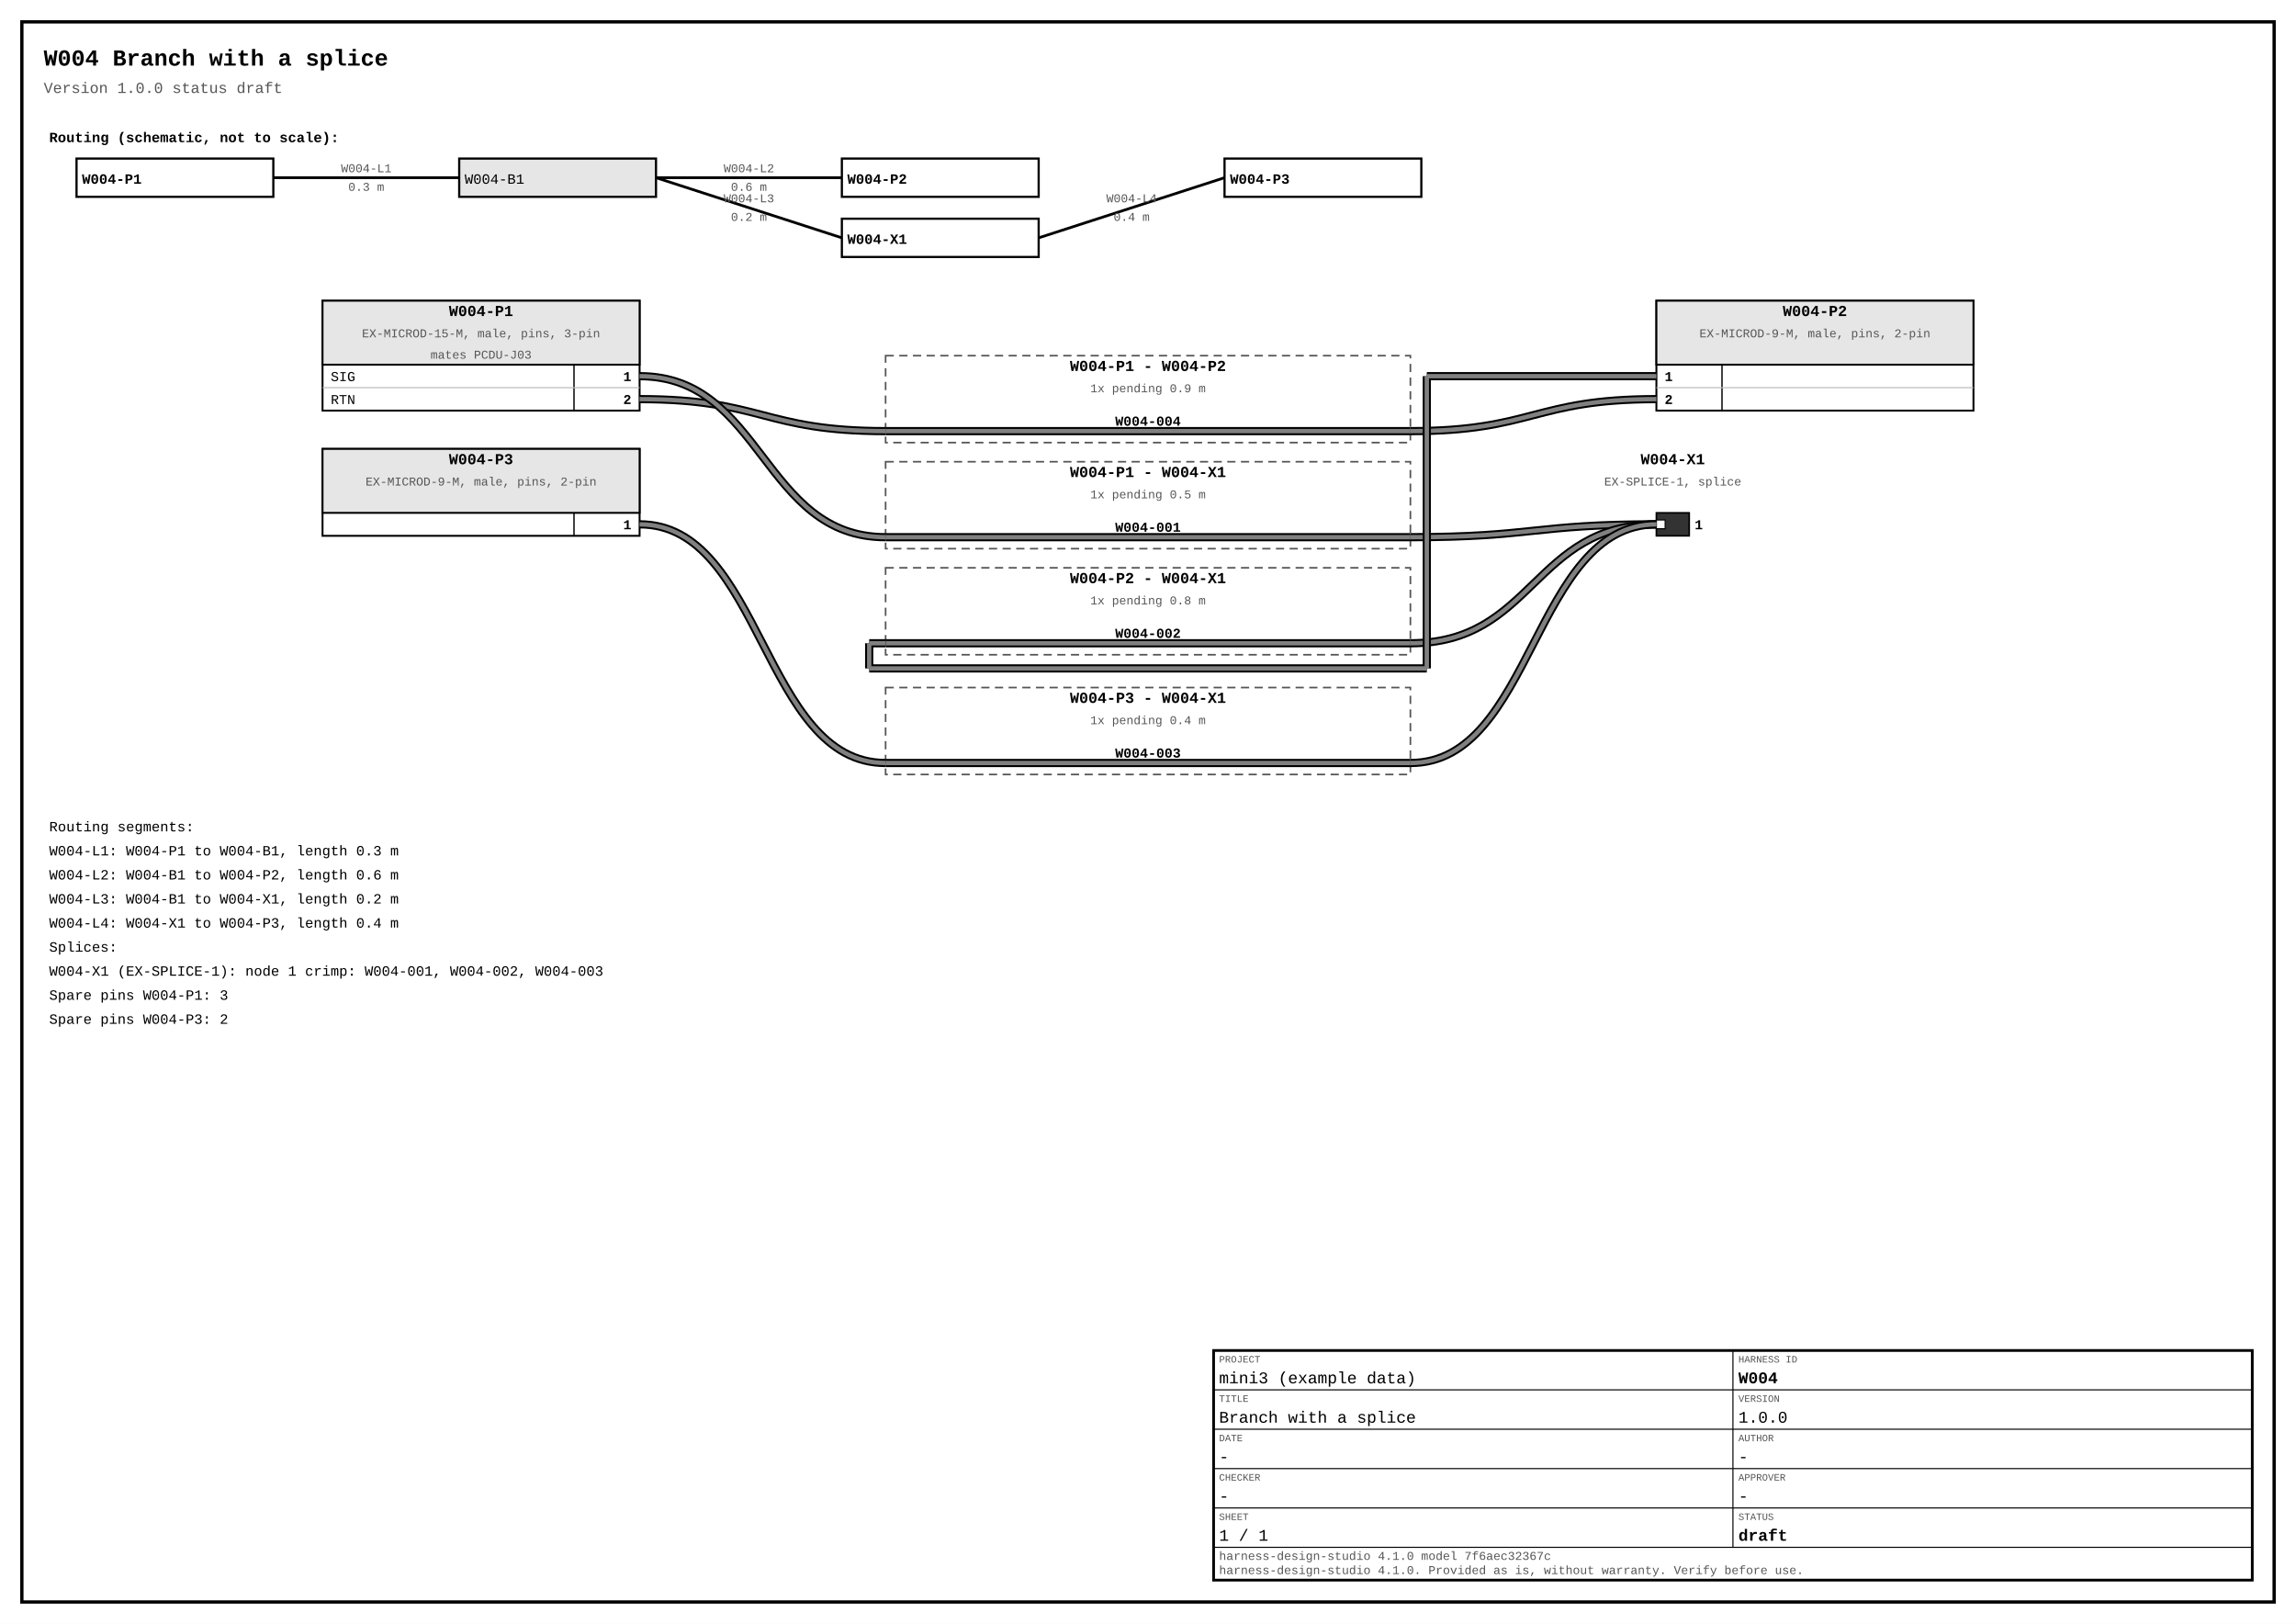
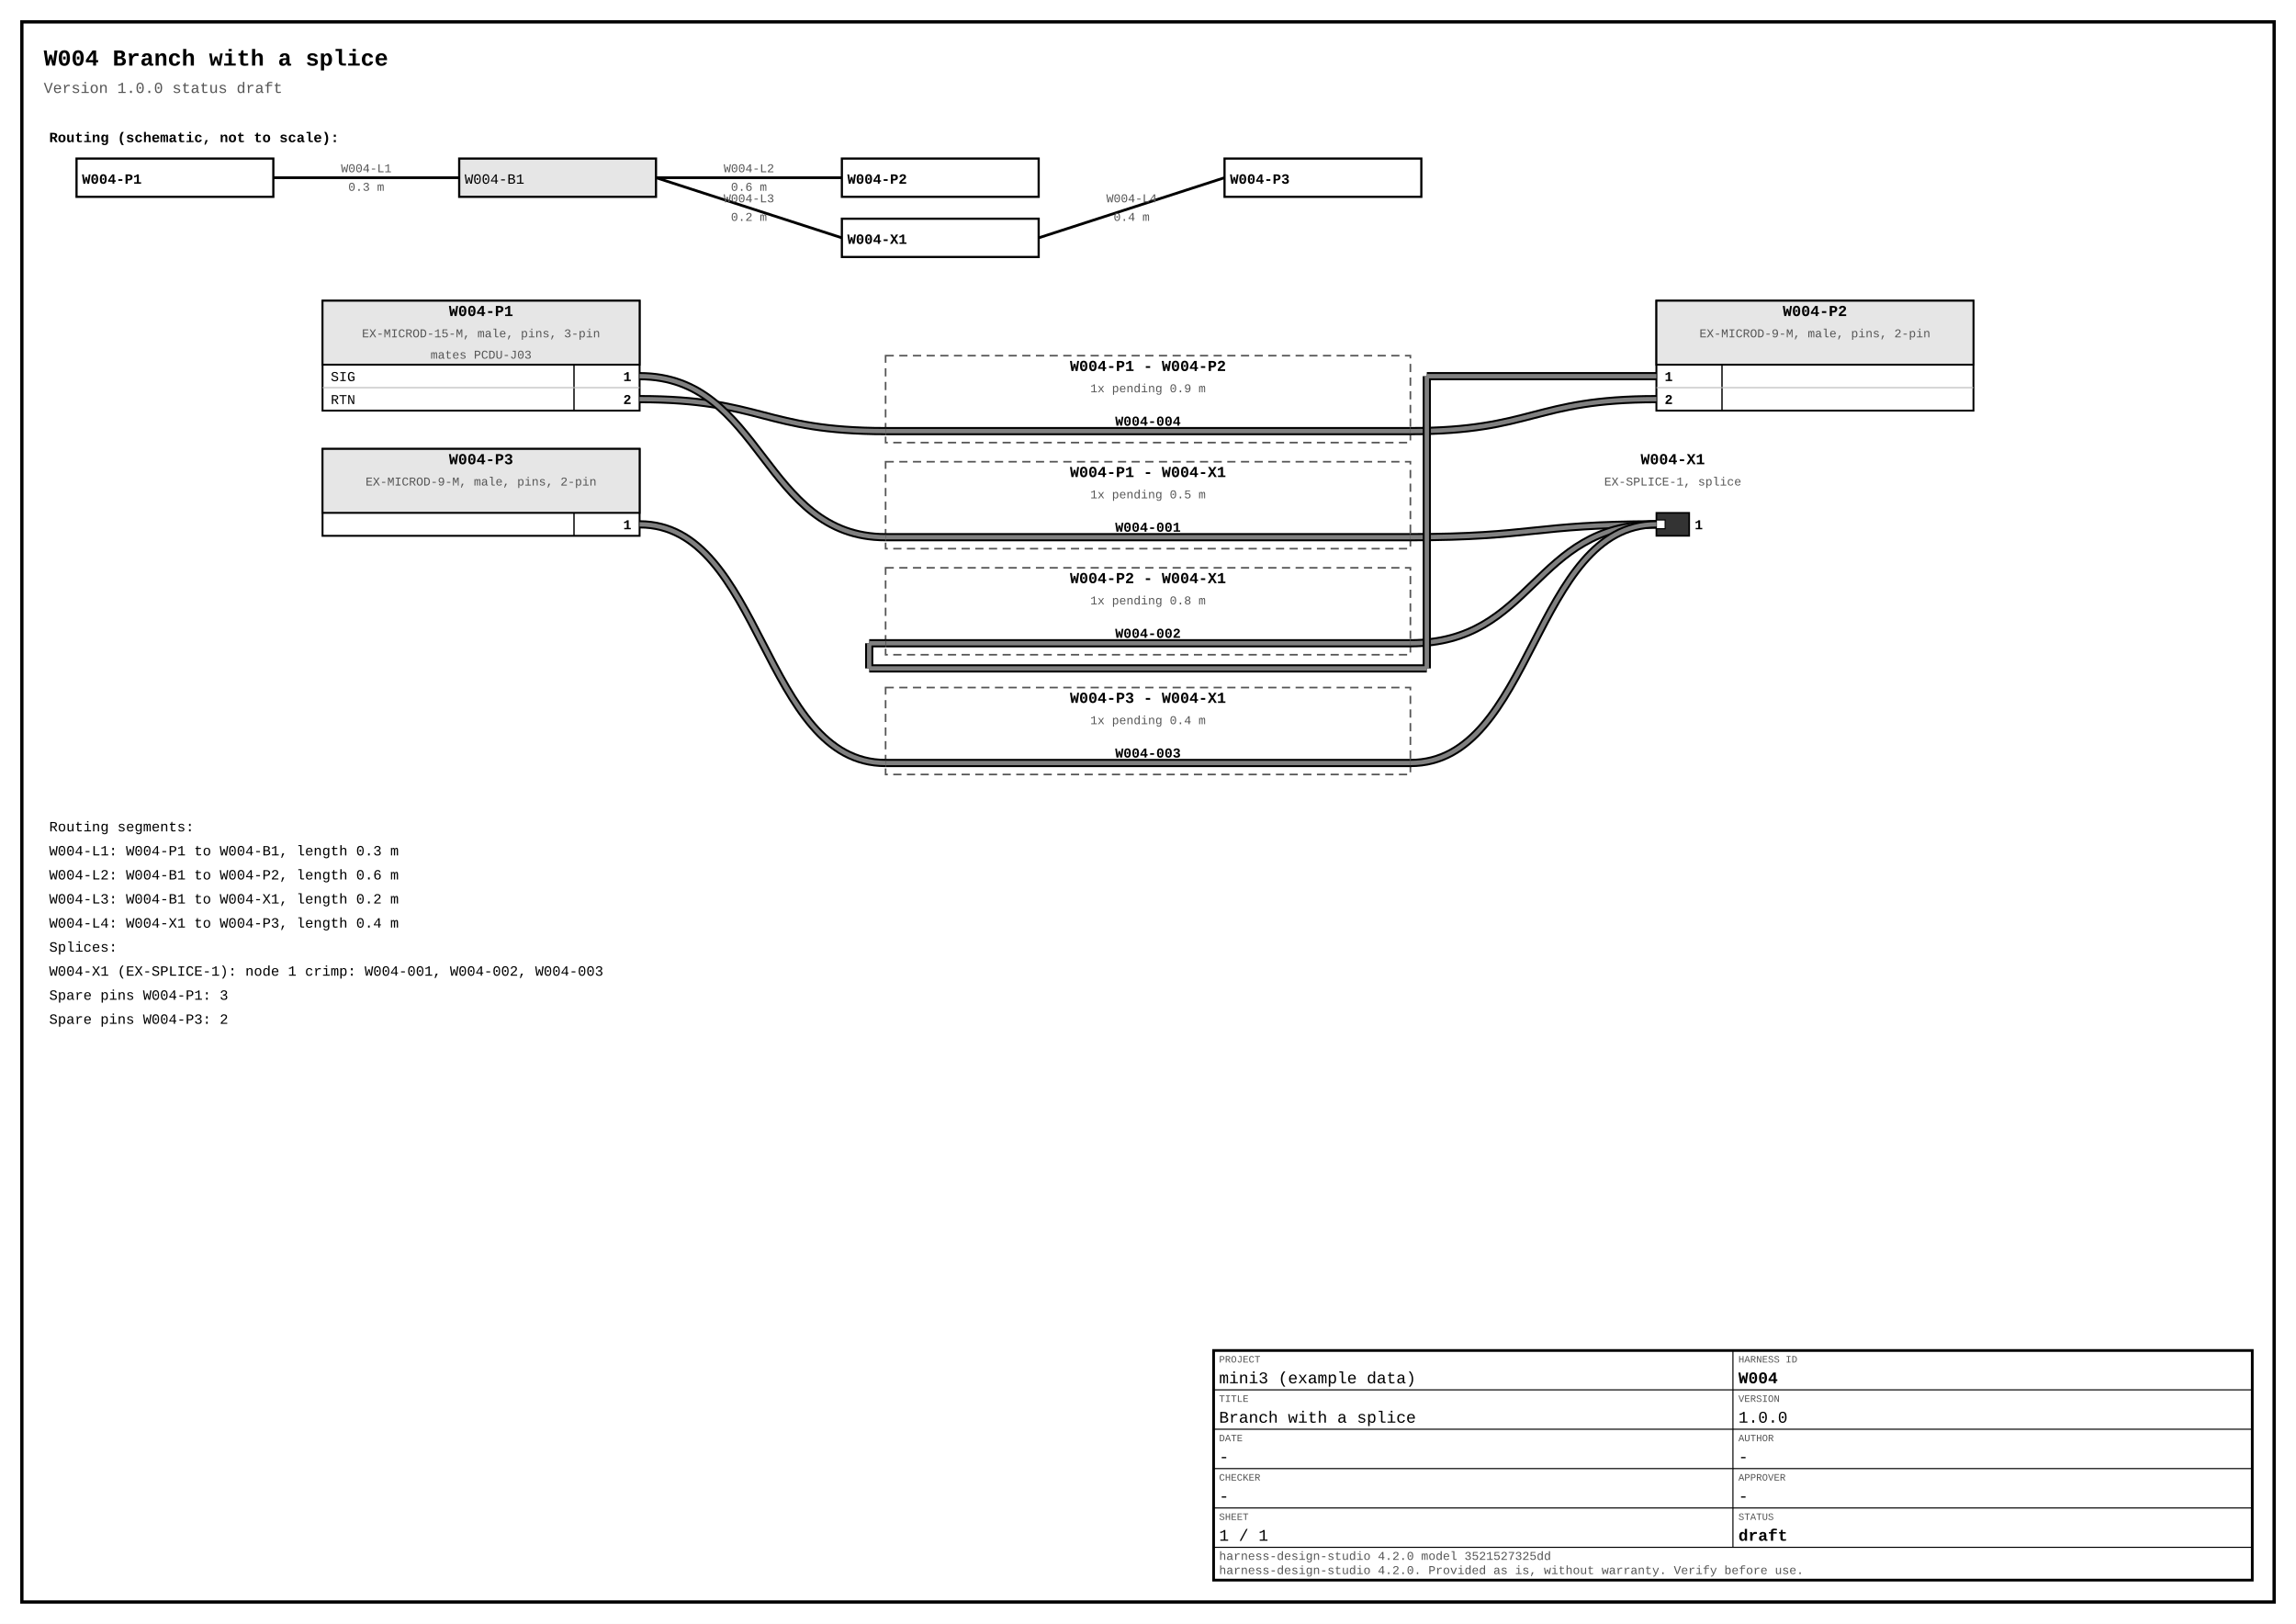
<svg xmlns="http://www.w3.org/2000/svg" width="420mm" height="297mm" viewBox="0 0 420 297" font-family="Courier New, Courier, monospace">
  <rect x="0" y="0" width="420" height="297" fill="#ffffff" />
  <rect x="4" y="4" width="412" height="289" fill="none" stroke="#000000" stroke-width="0.6" />
  <text x="8" y="12" font-size="4.2" font-weight="bold" text-anchor="start" fill="#000000">W004  Branch with a splice</text>
  <text x="8" y="17" font-size="2.8" text-anchor="start" fill="#555555">Version 1.0.0  status draft</text>
  <text x="9" y="26" font-size="2.6" font-weight="bold" text-anchor="start" fill="#000000">Routing (schematic, not to scale):</text>
  <line x1="50" y1="32.5" x2="84" y2="32.5" stroke="#000000" stroke-width="0.5" />
  <text x="67" y="31.5" font-size="2.2" text-anchor="middle" fill="#555555">W004-L1</text>
  <text x="67" y="34.9" font-size="2.2" text-anchor="middle" fill="#555555">0.3 m</text>
  <line x1="120" y1="32.5" x2="154" y2="32.5" stroke="#000000" stroke-width="0.5" />
  <text x="137" y="31.5" font-size="2.2" text-anchor="middle" fill="#555555">W004-L2</text>
  <text x="137" y="34.9" font-size="2.2" text-anchor="middle" fill="#555555">0.6 m</text>
  <line x1="120" y1="32.5" x2="154" y2="43.5" stroke="#000000" stroke-width="0.5" />
  <text x="137" y="37" font-size="2.2" text-anchor="middle" fill="#555555">W004-L3</text>
  <text x="137" y="40.4" font-size="2.2" text-anchor="middle" fill="#555555">0.2 m</text>
  <line x1="190" y1="43.5" x2="224" y2="32.5" stroke="#000000" stroke-width="0.5" />
  <text x="207" y="37" font-size="2.2" text-anchor="middle" fill="#555555">W004-L4</text>
  <text x="207" y="40.4" font-size="2.2" text-anchor="middle" fill="#555555">0.4 m</text>
  <rect x="14" y="29" width="36" height="7" fill="#ffffff" stroke="#000000" stroke-width="0.4" />
  <text x="15" y="33.6" font-size="2.6" font-weight="bold" text-anchor="start" fill="#000000">W004-P1</text>
  <rect x="84" y="29" width="36" height="7" fill="#e6e6e6" stroke="#000000" stroke-width="0.4" />
  <text x="85" y="33.6" font-size="2.6" text-anchor="start" fill="#000000">W004-B1</text>
  <rect x="154" y="29" width="36" height="7" fill="#ffffff" stroke="#000000" stroke-width="0.4" />
  <text x="155" y="33.6" font-size="2.6" font-weight="bold" text-anchor="start" fill="#000000">W004-P2</text>
  <rect x="154" y="40" width="36" height="7" fill="#ffffff" stroke="#000000" stroke-width="0.4" />
  <text x="155" y="44.6" font-size="2.6" font-weight="bold" text-anchor="start" fill="#000000">W004-X1</text>
  <rect x="224" y="29" width="36" height="7" fill="#ffffff" stroke="#000000" stroke-width="0.4" />
  <text x="225" y="33.6" font-size="2.6" font-weight="bold" text-anchor="start" fill="#000000">W004-P3</text>
  <rect x="59" y="55" width="58" height="20.1" fill="#ffffff" stroke="#000000" stroke-width="0.35" />
  <rect x="59" y="55" width="58" height="11.7" fill="#e6e6e6" stroke="#000000" stroke-width="0.35" />
  <text x="88" y="57.8" font-size="2.8" font-weight="bold" text-anchor="middle" fill="#000000">W004-P1</text>
  <text x="88" y="61.7" font-size="2.2" text-anchor="middle" fill="#555555">EX-MICROD-15-M, male, pins, 3-pin</text>
  <text x="88" y="65.6" font-size="2.2" text-anchor="middle" fill="#555555">mates PCDU-J03</text>
  <line x1="105" y1="66.7" x2="105" y2="75.1" stroke="#000000" stroke-width="0.25" />
  <line x1="59" y1="70.9" x2="117" y2="70.9" stroke="#bbbbbb" stroke-width="0.2" />
  <text x="60.5" y="69.7" font-size="2.5" text-anchor="start" fill="#000000" data-ref="sig/W004-P1/1">SIG</text>
  <text x="115.5" y="69.7" font-size="2.5" font-weight="bold" text-anchor="end" fill="#000000" data-ref="pin/W004-P1/1">1</text>
  <text x="60.5" y="73.9" font-size="2.5" text-anchor="start" fill="#000000" data-ref="sig/W004-P1/2">RTN</text>
  <text x="115.5" y="73.9" font-size="2.5" font-weight="bold" text-anchor="end" fill="#000000" data-ref="pin/W004-P1/2">2</text>
  <rect x="303" y="55" width="58" height="20.1" fill="#ffffff" stroke="#000000" stroke-width="0.35" />
  <rect x="303" y="55" width="58" height="11.7" fill="#e6e6e6" stroke="#000000" stroke-width="0.35" />
  <text x="332" y="57.8" font-size="2.8" font-weight="bold" text-anchor="middle" fill="#000000">W004-P2</text>
  <text x="332" y="61.7" font-size="2.2" text-anchor="middle" fill="#555555">EX-MICROD-9-M, male, pins, 2-pin</text>
  <text x="332" y="65.6" font-size="2.2" text-anchor="middle" fill="#555555" />
  <line x1="315" y1="66.7" x2="315" y2="75.1" stroke="#000000" stroke-width="0.25" />
  <line x1="303" y1="70.9" x2="361" y2="70.9" stroke="#bbbbbb" stroke-width="0.2" />
  <text x="304.5" y="69.7" font-size="2.5" font-weight="bold" text-anchor="start" fill="#000000" data-ref="pin/W004-P2/1">1</text>
  <text x="316.5" y="69.7" font-size="2.5" text-anchor="start" fill="#000000" data-ref="sig/W004-P2/1" />
  <text x="304.5" y="73.9" font-size="2.5" font-weight="bold" text-anchor="start" fill="#000000" data-ref="pin/W004-P2/2">2</text>
  <text x="316.5" y="73.9" font-size="2.5" text-anchor="start" fill="#000000" data-ref="sig/W004-P2/2" />
  <text x="306" y="84.9" font-size="2.8" font-weight="bold" text-anchor="middle" fill="#000000" data-ref="splice/W004-X1">W004-X1</text>
  <text x="306" y="88.8" font-size="2.2" text-anchor="middle" fill="#555555">EX-SPLICE-1, splice</text>
  <rect x="303" y="93.8" width="6" height="4.2" fill="#333333" stroke="#000000" stroke-width="0.3" />
  <rect x="303" y="95.1" width="1.6" height="1.6" fill="#ffffff" stroke="#000000" stroke-width="0.2" />
  <text x="310" y="96.8" font-size="2.5" font-weight="bold" text-anchor="start" fill="#000000" data-ref="pin/W004-X1/1">1</text>
  <rect x="59" y="82.1" width="58" height="15.9" fill="#ffffff" stroke="#000000" stroke-width="0.35" />
  <rect x="59" y="82.1" width="58" height="11.7" fill="#e6e6e6" stroke="#000000" stroke-width="0.35" />
  <text x="88" y="84.9" font-size="2.8" font-weight="bold" text-anchor="middle" fill="#000000">W004-P3</text>
  <text x="88" y="88.8" font-size="2.2" text-anchor="middle" fill="#555555">EX-MICROD-9-M, male, pins, 2-pin</text>
  <text x="88" y="92.7" font-size="2.2" text-anchor="middle" fill="#555555" />
  <line x1="105" y1="93.8" x2="105" y2="98" stroke="#000000" stroke-width="0.25" />
  <text x="60.5" y="96.8" font-size="2.5" text-anchor="start" fill="#000000" data-ref="sig/W004-P3/1" />
  <text x="115.5" y="96.8" font-size="2.5" font-weight="bold" text-anchor="end" fill="#000000" data-ref="pin/W004-P3/1">1</text>
  <rect x="162" y="65.05" width="96" height="15.9" fill="none" stroke="#555555" stroke-width="0.3" stroke-dasharray="1.5 1" />
  <text x="210" y="67.85" font-size="2.8" font-weight="bold" text-anchor="middle" fill="#000000">W004-P1 - W004-P2</text>
  <text x="210" y="71.75" font-size="2.2" text-anchor="middle" fill="#555555">1x  pending  0.9 m</text>
  <path d="M 117 73 C 139.5 73 139.5 78.85 162 78.85" fill="none" stroke="#000000" stroke-width="1.5" />
  <line x1="162" y1="78.85" x2="258" y2="78.85" stroke="#000000" stroke-width="1.5" />
  <path d="M 258 78.85 C 280.5 78.85 280.5 73 303 73" fill="none" stroke="#000000" stroke-width="1.5" />
  <path d="M 117 73 C 139.5 73 139.5 78.85 162 78.85" fill="none" stroke="#808080" stroke-width="0.8" />
  <line x1="162" y1="78.85" x2="258" y2="78.85" stroke="#808080" stroke-width="0.8" />
  <path d="M 258 78.85 C 280.5 78.85 280.5 73 303 73" fill="none" stroke="#808080" stroke-width="0.8" />
  <text x="210" y="77.85" font-size="2.5" font-weight="bold" text-anchor="middle" fill="#000000">W004-004</text>
  <rect x="162" y="84.45" width="96" height="15.9" fill="none" stroke="#555555" stroke-width="0.3" stroke-dasharray="1.5 1" />
  <text x="210" y="87.25" font-size="2.8" font-weight="bold" text-anchor="middle" fill="#000000">W004-P1 - W004-X1</text>
  <text x="210" y="91.15" font-size="2.2" text-anchor="middle" fill="#555555">1x  pending  0.5 m</text>
  <path d="M 117 68.8 C 139.5 68.8 139.5 98.25 162 98.25" fill="none" stroke="#000000" stroke-width="1.5" />
  <line x1="162" y1="98.25" x2="258" y2="98.25" stroke="#000000" stroke-width="1.5" />
  <path d="M 258 98.25 C 280.5 98.25 280.5 95.9 303 95.9" fill="none" stroke="#000000" stroke-width="1.5" />
  <path d="M 117 68.8 C 139.5 68.8 139.5 98.25 162 98.25" fill="none" stroke="#808080" stroke-width="0.8" />
  <line x1="162" y1="98.25" x2="258" y2="98.25" stroke="#808080" stroke-width="0.8" />
  <path d="M 258 98.25 C 280.5 98.25 280.5 95.9 303 95.9" fill="none" stroke="#808080" stroke-width="0.8" />
  <text x="210" y="97.25" font-size="2.5" font-weight="bold" text-anchor="middle" fill="#000000">W004-001</text>
  <rect x="162" y="103.85" width="96" height="15.9" fill="none" stroke="#555555" stroke-width="0.3" stroke-dasharray="1.5 1" />
  <text x="210" y="106.65" font-size="2.8" font-weight="bold" text-anchor="middle" fill="#000000">W004-P2 - W004-X1</text>
  <text x="210" y="110.55" font-size="2.2" text-anchor="middle" fill="#555555">1x  pending  0.8 m</text>
  <path d="M 303 95.9 C 280.5 95.9 280.5 117.65 258 117.65" fill="none" stroke="#000000" stroke-width="1.5" />
  <line x1="258" y1="117.65" x2="162" y2="117.65" stroke="#000000" stroke-width="1.5" />
  <path d="M 303 95.9 C 280.5 95.9 280.5 117.65 258 117.65" fill="none" stroke="#808080" stroke-width="0.8" />
  <line x1="258" y1="117.65" x2="162" y2="117.65" stroke="#808080" stroke-width="0.8" />
  <line x1="162" y1="117.65" x2="159" y2="117.65" stroke="#000000" stroke-width="1.5" />
  <line x1="159" y1="117.65" x2="159" y2="122.25" stroke="#000000" stroke-width="1.5" />
  <line x1="159" y1="122.25" x2="261" y2="122.25" stroke="#000000" stroke-width="1.5" />
  <line x1="261" y1="122.25" x2="261" y2="68.8" stroke="#000000" stroke-width="1.5" />
  <line x1="261" y1="68.8" x2="303" y2="68.8" stroke="#000000" stroke-width="1.5" />
  <line x1="162" y1="117.65" x2="159" y2="117.65" stroke="#808080" stroke-width="0.8" />
  <line x1="159" y1="117.65" x2="159" y2="122.25" stroke="#808080" stroke-width="0.8" />
  <line x1="159" y1="122.25" x2="261" y2="122.25" stroke="#808080" stroke-width="0.8" />
  <line x1="261" y1="122.25" x2="261" y2="68.8" stroke="#808080" stroke-width="0.8" />
  <line x1="261" y1="68.8" x2="303" y2="68.8" stroke="#808080" stroke-width="0.8" />
  <text x="210" y="116.65" font-size="2.5" font-weight="bold" text-anchor="middle" fill="#000000">W004-002</text>
  <rect x="162" y="125.75" width="96" height="15.9" fill="none" stroke="#555555" stroke-width="0.3" stroke-dasharray="1.5 1" />
  <text x="210" y="128.55" font-size="2.8" font-weight="bold" text-anchor="middle" fill="#000000">W004-P3 - W004-X1</text>
  <text x="210" y="132.45" font-size="2.2" text-anchor="middle" fill="#555555">1x  pending  0.4 m</text>
  <path d="M 117 95.9 C 139.5 95.9 139.5 139.55 162 139.55" fill="none" stroke="#000000" stroke-width="1.5" />
  <line x1="162" y1="139.55" x2="258" y2="139.55" stroke="#000000" stroke-width="1.5" />
  <path d="M 258 139.55 C 280.5 139.55 280.5 95.9 303 95.9" fill="none" stroke="#000000" stroke-width="1.5" />
  <path d="M 117 95.9 C 139.5 95.9 139.5 139.55 162 139.55" fill="none" stroke="#808080" stroke-width="0.8" />
  <line x1="162" y1="139.55" x2="258" y2="139.55" stroke="#808080" stroke-width="0.8" />
  <path d="M 258 139.55 C 280.5 139.55 280.5 95.9 303 95.9" fill="none" stroke="#808080" stroke-width="0.8" />
  <text x="210" y="138.55" font-size="2.5" font-weight="bold" text-anchor="middle" fill="#000000">W004-003</text>
  <text x="9" y="152.05" font-size="2.6" text-anchor="start" fill="#000000">Routing segments:</text>
  <text x="9" y="156.45" font-size="2.6" text-anchor="start" fill="#000000">  W004-L1: W004-P1 to W004-B1, length 0.3 m</text>
  <text x="9" y="160.85" font-size="2.6" text-anchor="start" fill="#000000">  W004-L2: W004-B1 to W004-P2, length 0.6 m</text>
  <text x="9" y="165.25" font-size="2.6" text-anchor="start" fill="#000000">  W004-L3: W004-B1 to W004-X1, length 0.2 m</text>
  <text x="9" y="169.65" font-size="2.6" text-anchor="start" fill="#000000">  W004-L4: W004-X1 to W004-P3, length 0.4 m</text>
  <text x="9" y="174.05" font-size="2.6" text-anchor="start" fill="#000000">Splices:</text>
  <text x="9" y="178.45" font-size="2.6" text-anchor="start" fill="#000000">  W004-X1 (EX-SPLICE-1): node 1 crimp: W004-001, W004-002, W004-003</text>
  <text x="9" y="182.85" font-size="2.6" text-anchor="start" fill="#000000">Spare pins W004-P1: 3</text>
  <text x="9" y="187.25" font-size="2.6" text-anchor="start" fill="#000000">Spare pins W004-P3: 2</text>
  <rect x="222" y="247" width="190" height="42" fill="none" stroke="#000000" stroke-width="0.5" />
  <line x1="222" y1="247" x2="317" y2="247" stroke="#000000" stroke-width="0.2" />
  <text x="223" y="249.2" font-size="1.8" text-anchor="start" fill="#555555">PROJECT</text>
  <text x="223" y="253" font-size="3" text-anchor="start" fill="#000000">mini3 (example data)</text>
  <line x1="317" y1="247" x2="412" y2="247" stroke="#000000" stroke-width="0.2" />
  <text x="318" y="249.2" font-size="1.8" text-anchor="start" fill="#555555">HARNESS ID</text>
  <text x="318" y="253" font-size="3" font-weight="bold" text-anchor="start" fill="#000000">W004</text>
  <line x1="222" y1="254.2" x2="317" y2="254.2" stroke="#000000" stroke-width="0.2" />
  <text x="223" y="256.4" font-size="1.8" text-anchor="start" fill="#555555">TITLE</text>
  <text x="223" y="260.2" font-size="3" text-anchor="start" fill="#000000">Branch with a splice</text>
  <line x1="317" y1="254.2" x2="412" y2="254.2" stroke="#000000" stroke-width="0.2" />
  <text x="318" y="256.4" font-size="1.8" text-anchor="start" fill="#555555">VERSION</text>
  <text x="318" y="260.2" font-size="3" text-anchor="start" fill="#000000">1.0.0</text>
  <line x1="222" y1="261.4" x2="317" y2="261.4" stroke="#000000" stroke-width="0.2" />
  <text x="223" y="263.6" font-size="1.8" text-anchor="start" fill="#555555">DATE</text>
  <text x="223" y="267.4" font-size="3" text-anchor="start" fill="#000000">-</text>
  <line x1="317" y1="261.4" x2="412" y2="261.4" stroke="#000000" stroke-width="0.2" />
  <text x="318" y="263.6" font-size="1.8" text-anchor="start" fill="#555555">AUTHOR</text>
  <text x="318" y="267.4" font-size="3" text-anchor="start" fill="#000000">-</text>
  <line x1="222" y1="268.6" x2="317" y2="268.6" stroke="#000000" stroke-width="0.2" />
  <text x="223" y="270.8" font-size="1.8" text-anchor="start" fill="#555555">CHECKER</text>
  <text x="223" y="274.6" font-size="3" text-anchor="start" fill="#000000">-</text>
  <line x1="317" y1="268.6" x2="412" y2="268.6" stroke="#000000" stroke-width="0.2" />
  <text x="318" y="270.8" font-size="1.8" text-anchor="start" fill="#555555">APPROVER</text>
  <text x="318" y="274.6" font-size="3" text-anchor="start" fill="#000000">-</text>
  <line x1="222" y1="275.8" x2="317" y2="275.8" stroke="#000000" stroke-width="0.2" />
  <text x="223" y="278" font-size="1.8" text-anchor="start" fill="#555555">SHEET</text>
  <text x="223" y="281.8" font-size="3" text-anchor="start" fill="#000000">1 / 1</text>
  <line x1="317" y1="275.8" x2="412" y2="275.8" stroke="#000000" stroke-width="0.2" />
  <text x="318" y="278" font-size="1.8" text-anchor="start" fill="#555555">STATUS</text>
  <text x="318" y="281.8" font-size="3" font-weight="bold" text-anchor="start" fill="#000000">draft</text>
  <line x1="317" y1="247" x2="317" y2="283" stroke="#000000" stroke-width="0.2" />
  <line x1="222" y1="283" x2="412" y2="283" stroke="#000000" stroke-width="0.2" />
-   <text x="223" y="285.3" font-size="2.2" text-anchor="start" fill="#555555">harness-design-studio 4.1.0 model 7f6aec32367c</text>
-   <text x="223" y="287.9" font-size="2.2" text-anchor="start" fill="#555555">harness-design-studio 4.1.0. Provided as is, without warranty. Verify before use.</text>
+   <text x="223" y="285.3" font-size="2.2" text-anchor="start" fill="#555555">harness-design-studio 4.2.0 model 3521527325dd</text>
+   <text x="223" y="287.9" font-size="2.2" text-anchor="start" fill="#555555">harness-design-studio 4.2.0. Provided as is, without warranty. Verify before use.</text>
</svg>
